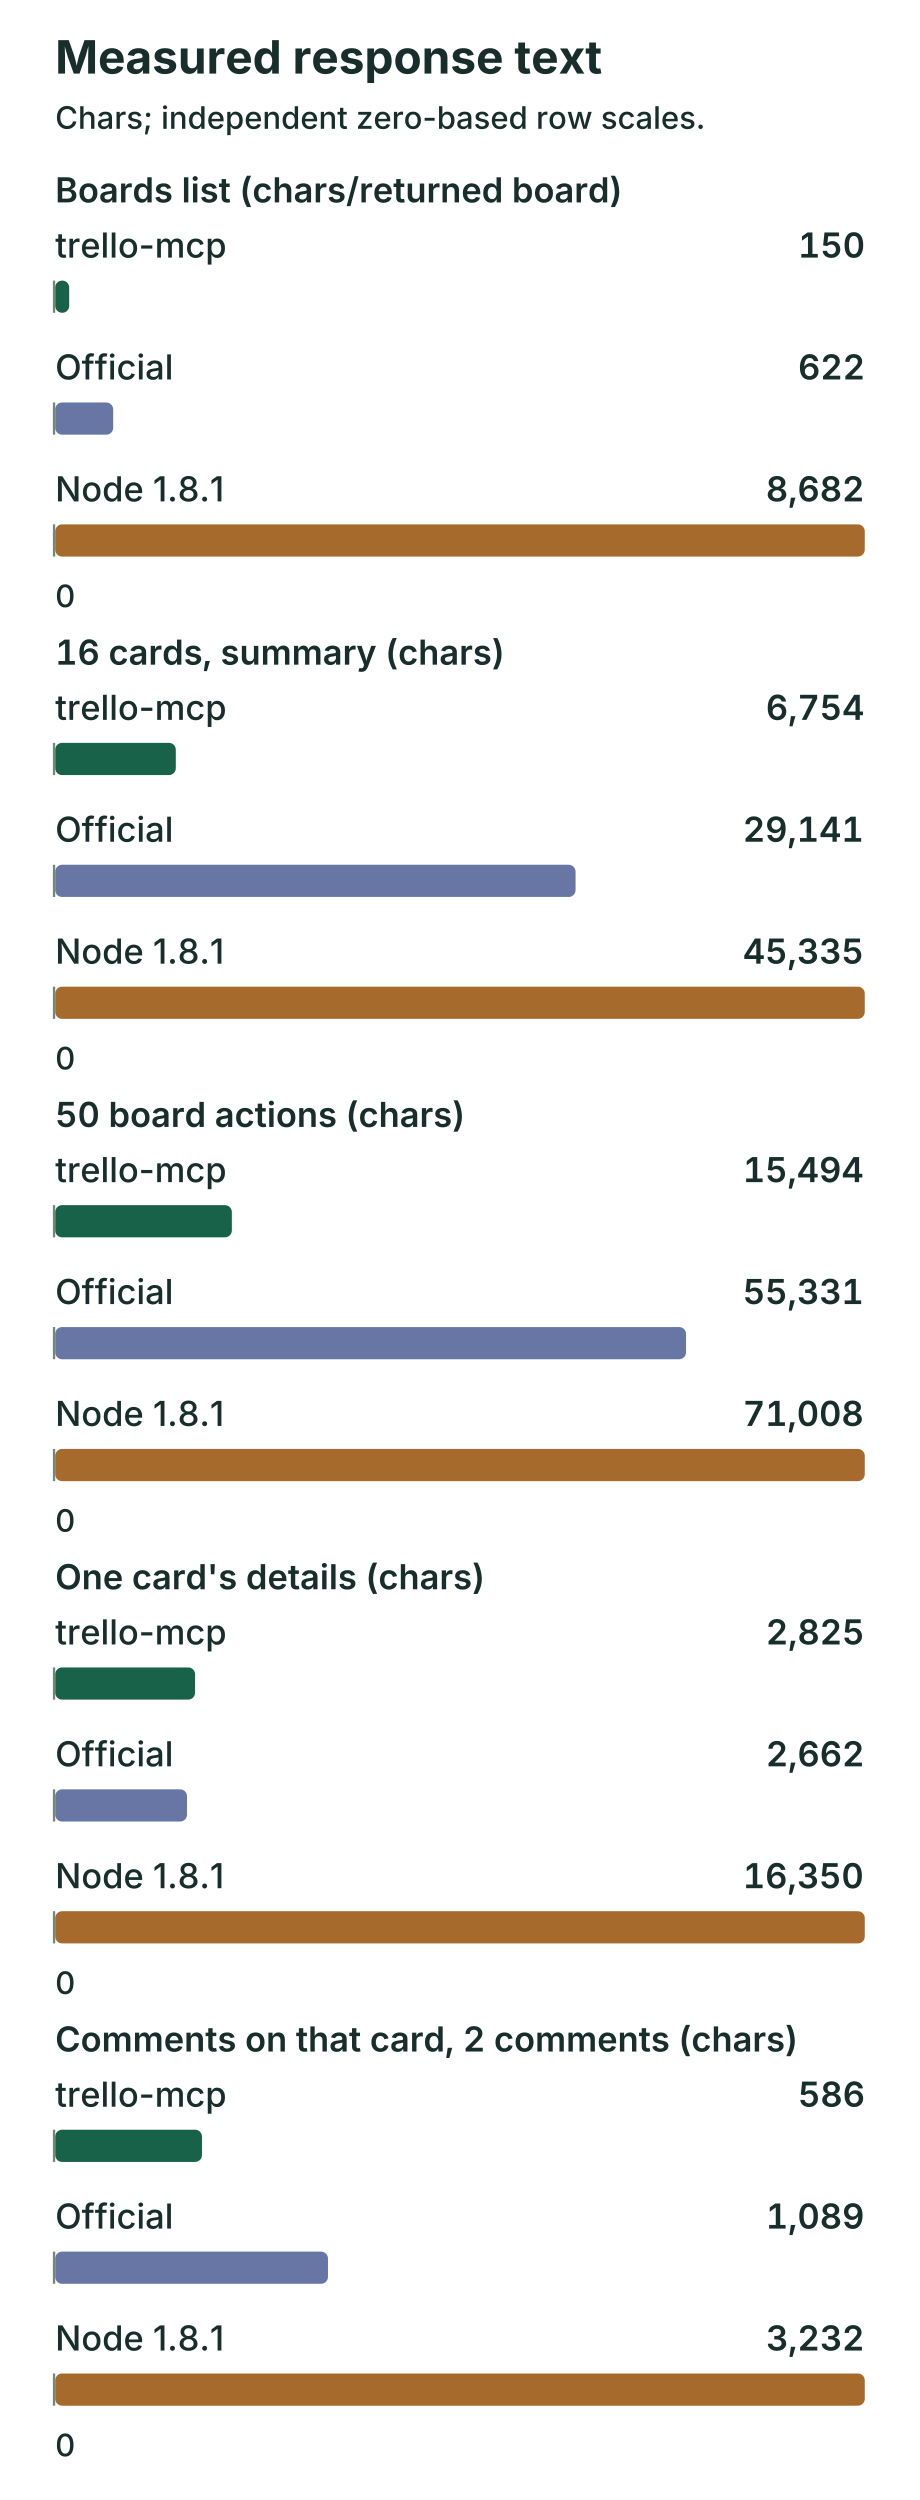
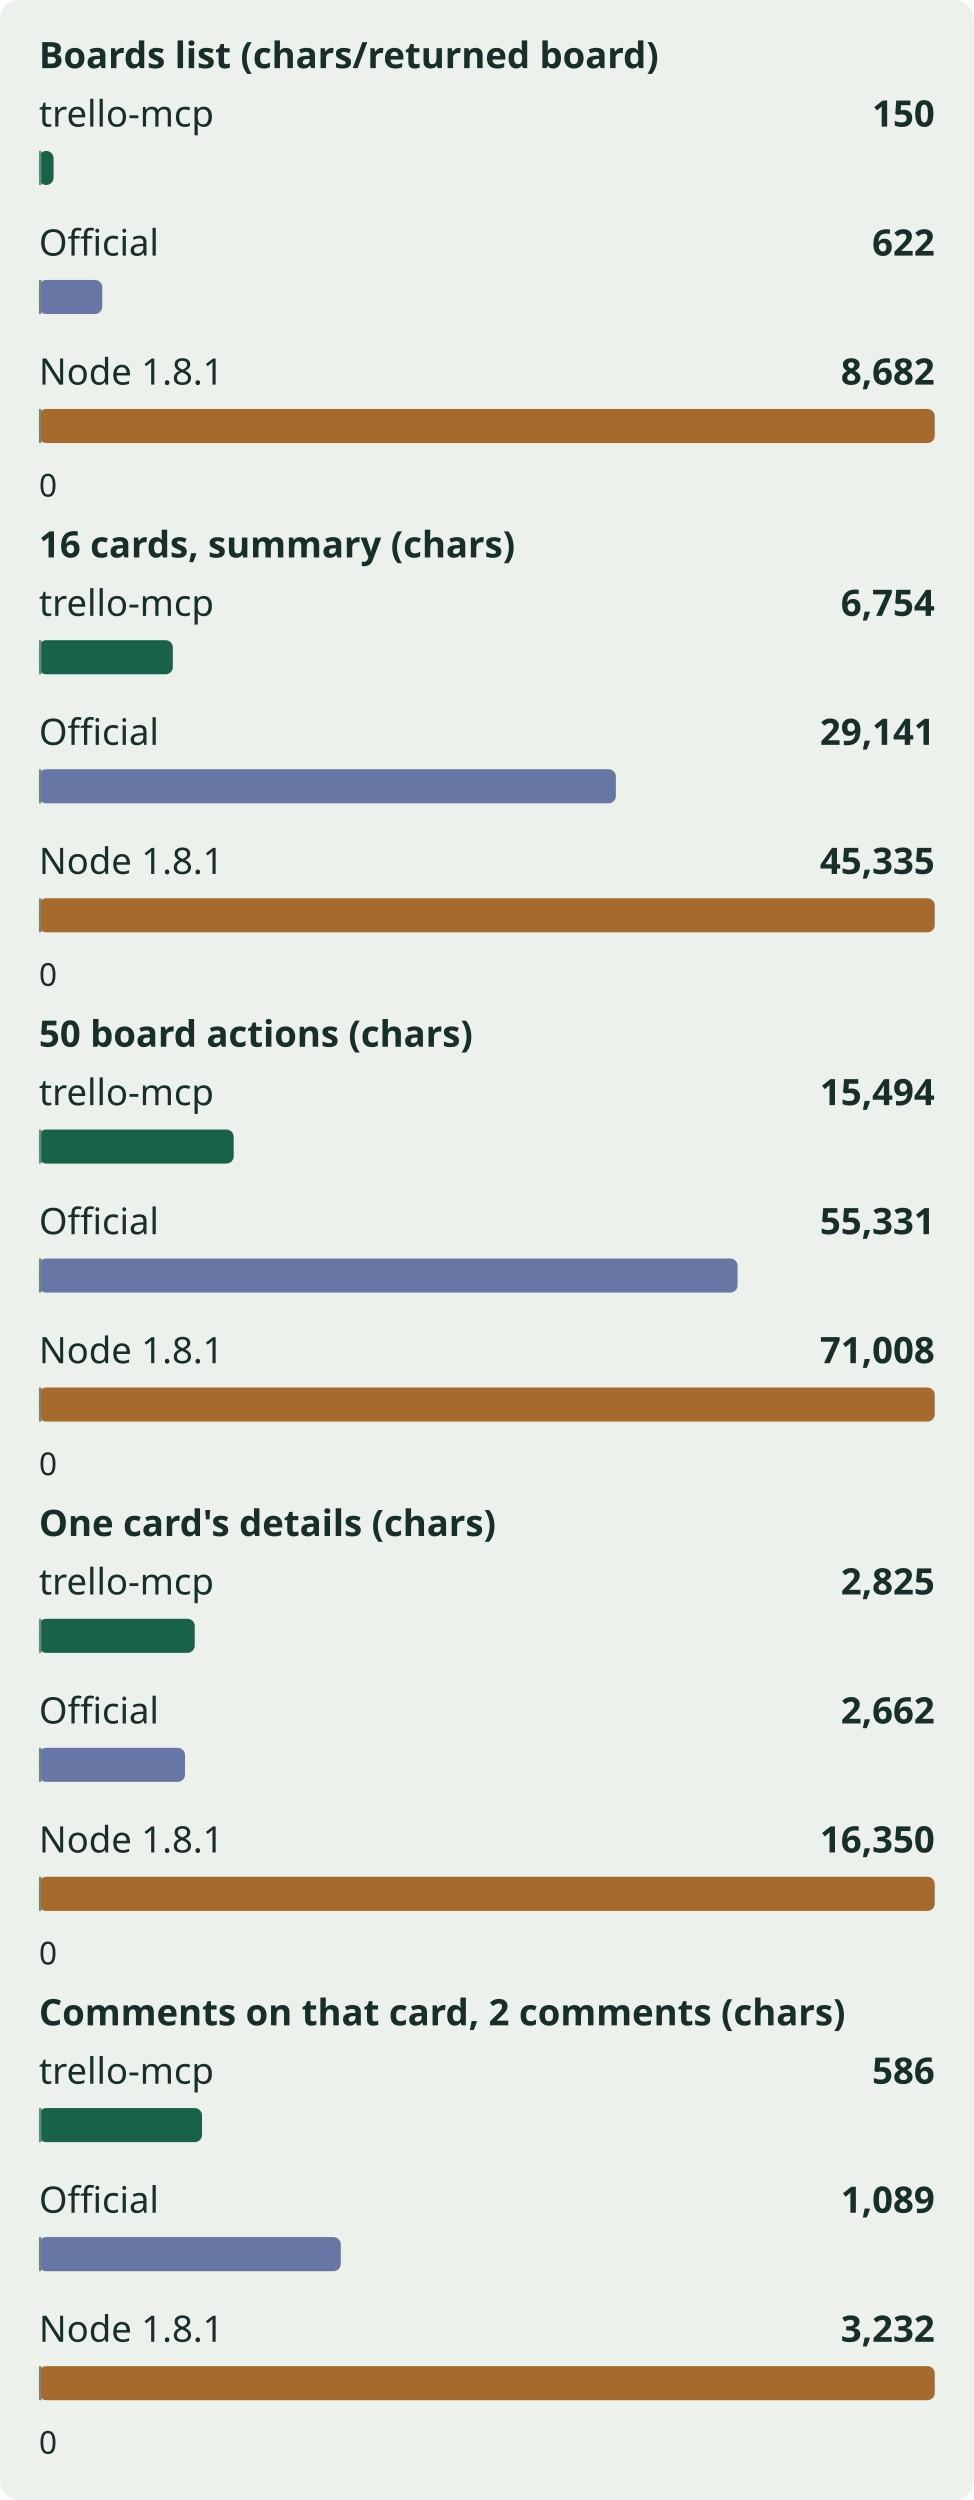
- <svg xmlns="http://www.w3.org/2000/svg" width="400" height="1087" viewBox="0 0 400 1087" role="img" aria-labelledby="title desc">
-   <style>.text,.title,.sub,.group{fill:currentColor}.axis{fill:none;stroke-width:1}svg{color:#172e2b}.s0{fill:#176249}.s1{fill:#6776a5}.s2{fill:#a56a2c}.axis{stroke:#718778}@media(prefers-color-scheme: dark){svg{color:#e4eee7}.s0{fill:#a4d6ab}.s1{fill:#aab9ef}.s2{fill:#edba7d}.axis{stroke:#6c8778}}</style>
-   <defs>
-     <path id="m2d" d="M805 724V533H143V724Z" />
-     <path id="m2e" d="M311-15q-62 0-105 42.5T163 132t43 105 105 43 104.5-43T458 132 415.5 27.5 311 -15Z" />
-     <path id="m30" d="M661-20Q401-20 257 180T113 744q0 362 144.5 564T661 1510t403.5-202T1209 744q0-363-143.5-563.5T661 -20Zm0 195q155 0 238.5 149T983 744q0 272-83.5 422T661 1316 422 1165.5 338 744t84-420T661 175Z" />
-     <path id="m31" d="M685 1490V0H459V1283H449L95 1025v229l326 236Z" />
-     <path id="m38" d="M644-20Q487-20 367.5 34t-187 148T113 397q0 94 39 174T259.5 704.5 414 773v8Q301 808 234 900.5T167 1113q0 114 61.5 203.5T398 1458t246 52q137 0 244.5-52t170-141.5T1121 1113q0-120-68-212.5T876 781v-8q83-15 151.5-68.5t109-133.5T1177 397q0-121-68.5-215T920 34 644 -20Zm0 185q137 0 218.5 68T944 412q0 115-85.5 189.5T644 676q-131 0-216-74T343 412q0-111 81-179t220-68Zm0 692q110 0 182.5 65T899 1092t-71 168-184 63q-115 0-185-63t-70-168 71-170 184-65Z" />
-     <path id="m3b" d="M125-371l88 585H450L285-371ZM336 772q-62 0-105 42.5T188 919t43 105 105 43 104.5-43T483 919 440.5 814.5 336 772Z" />
-     <path id="m43" d="M784-20Q590-20 438.5 72T200 335 113 744q0 239 87.5 410.5t239 263.5T784 1510q157 0 287-59.5t216-172T1398 1008H1169q-28 142-135.5 218T786 1302q-128 0-229-64.5t-159.5-189T339 744q0-181 58.5-305T557 251.5 786 188q140 0 247.5 76.5T1169 483h230q-23-148-106.5-261t-214-177.5T784 -20Z" />
-     <path id="m4e" d="M165 0V1490H428L989 603q35-56 82-139.5T1168 273q-8 108-11.5 206.5T1153 642v848h231V0H1120L617 793q-37 59-70.5 117T473 1040.5 379 1213q7-140 12-250t5-168V0Z" />
-     <path id="m4f" d="M786-20Q593-20 440.5 72t-240 263T113 744q0 239 87.5 410.5t240 263.5T786 1510t344.5-92 239-263.5T1457 744q0-238-87.5-409.5t-239-263T786 -20Zm0 208q127 0 227.5 64t159 188T1231 744q0 181-58.5 305.5t-159 188.5T786 1302q-128 0-229-64T397.5 1049.5 339 744q0-180 58.5-304T557 252t229-64Z" />
-     <path id="m61" d="M461-25Q354-25 268.5 14.5T133 130 83 316q0 95 37 156.5t99 97T357.5 623 513 650q148 17 215 29.5T795 751v6q0 93-54.5 144.5T581 953q-110 0-173-48T322 800L115 854q38 100 109 161t162.5 89T578 1132q67 0 143-16t143-57.5T973 940t42-198V0H802V153H791Q758 87 677.5 31T461 -25Zm49 177q89 0 153 35.5T761.5 280 796 403V546q-16-16-68.5-27.5T617 499t-92-12q-93-13-159.5-50.5T299 313q0-80 59.5-120.5T510 152Z" />
-     <path id="m62" d="M703-22Q601-22 537 12.5T436.5 93 380 175H362V0H148V1490H368V936h12q19 34 54.5 80.5t99.5 81T703 1132q134 0 239.5-68T1109 867t61-311q0-180-60-310T944.5 47 703 -22ZM654 165q96 0 160.5 52T912 358t33 200q0 110-32.5 197.5T815.5 894 654 945q-142 0-216-106.5T364 558q0-175 75-284T654 165Z" />
-     <path id="m63" d="M618-23Q460-23 343 49T161 250.5 96 553q0 174 65 304.5T343 1060t275 72q174 0 300.5-87.5T1086 802L877 752q-23 87-89.5 140.5T619 946q-101 0-167.5-53t-99-142.5T320 553q0-107 32.5-195.5t99-141.5T619 163q104 0 172 55.5T881 365l208-50Q1048 157 921 67T618 -23Z" />
-     <path id="m64" d="M564-22Q428-22 322.5 47t-166 199T96 556q0 182 61 311t166.5 197T564 1132q104 0 168-34.5t99.5-81T886 936h12v554h220V0H904V175H886q-20-36-56.5-82T729 12.5 564 -22Zm48 187q140 0 215 109t75 284q0 174-74 280.5T612 945q-97 0-161.5-51t-97-138.5T321 558q0-111 33-200t98-141 160-52Z" />
-     <path id="m65" d="M630-23Q465-23 345 48T160.5 248 96 551q0 172 63.5 303T339 1058.5 611 1132q127 0 241.5-56.5t186-180T1110 570V492H317q6-162 92-247.5T632 159q92 0 158.5 40T886 317l207-49Q1053 137 931 57T630 -23ZM318 656H892q-12 132-82.5 213T612 950q-132 0-208.5-86.5T318 656Z" />
-     <path id="m66" d="M702 1118V939H452V0H232V939H20v179H232v128q0 104 46.5 174t122 105T565 1560q66 0 113.5-10.5T749 1530l-51-178q-16 4-40 10t-58 6q-79 0-113.5-39T452 1216v-98Z" />
-     <path id="m68" d="M368 662V0H148V1490H366V917q53 111 138 163t200 52q171 0 276-107.5T1085 710V0H864V683q0 121-63 189T628 940q-112 0-186-72.5T368 662Z" />
-     <path id="m69" d="M148 0V1118H368V0ZM259 1289q-57 0-97.5 38T121 1419q0 55 40.5 93t97.5 38 98-38 41-93q0-54-41-92t-98-38Z" />
-     <path id="m6c" d="M368 1490V0H148V1490Z" />
-     <path id="m6d" d="M148 0V1118H357l5-209q43 116 129 172t186 56q109 0 181-62T963 902q42 113 138.5 174t215.5 61q99 0 179-43t127.5-128T1671 754V0H1451V732q0 112-62.5 162T1241 944q-104 0-163.5-64T1018 716V0H801V746q0 90-57.5 144T597 944q-92 0-160.5-63.5T368 695V0Z" />
-     <path id="m6e" d="M368 662V0H148V1118H358l1-215q52 118 139.5 173.5T704 1132q171 0 275.5-107.5T1084 710V0H864V683q0 121-63 189T628 940q-112 0-186-72.5T368 662Z" />
-     <path id="m6f" d="M618-23Q461-23 343.5 49T161 250.5 96 553q0 174 65 304.5T343.5 1060 618 1132q158 0 275.5-72T1076 857.5 1141 553q0-173-65-302.5T893.5 49 618 -23Zm0 186q102 0 168.5 53.5t99 142T918 553q0 107-32.5 196.5t-99 143T618 946q-101 0-167-53.5t-98.5-143T320 553q0-106 32.5-194.5t98.5-142T618 163Z" />
-     <path id="m70" d="M148-418V1118H362V936h18q19 34 54.5 80.5t99.5 81T703 1132q134 0 239.5-68T1109 867t61-311q0-180-60-310T944.5 47 703 -22Q601-22 537 12.5T436.5 93 380 175H368V-418ZM654 165q96 0 160.5 52T912 358t33 200q0 110-32.5 197.5T815.5 894 654 945q-142 0-216-106.5T364 558q0-175 75-284T654 165Z" />
-     <path id="m72" d="M148 0V1118H361V938h12q30 91 107.5 143.5T656 1134q21 0 48.5-2t44.5-4V918q-12 3-46 7.5T634 930q-115 0-190.5-70.5T368 679V0Z" />
-     <path id="m73" d="M549-23Q367-23 247.5 55.5T98 283l207 43q45-171 246-171 107 0 169.5 44.5T783 306q0 106-157 141L438 490Q130 559 130 799q0 100 55.5 175t153 116.5T563 1132q181 0 284-77.5T986 853L789 810q-21 59-73 103.5T565 958q-91 0-152-41T352 813q0-56 40.5-90.5T525 667l180-40q305-69 305-302 0-102-58.5-180.5T789 21.5 549 -23Z" />
-     <path id="m74" d="M626 1118V939H403V302q0-67 28.5-98.5T525 172q18 0 45.5 4t47.5 8L657 8Q622-4 581.5-9.5T503 -15Q351-15 267 63.5T183 284V939H20v179H183v266H403V1118Z" />
-     <path id="m77" d="M393 0 57 1118H289L412 655q23-90 49.5-197.5T514 219q26 126 52 234t51 202l123 463H960l122-463q23-91 49-198.5T1183 221q25 127 51 234t50 200l123 463h234L1304 0H1083L945 481q-25 88-49 186.5T849 867q-24-101-48-200.5T752 481L614 0Z" />
-     <path id="m7a" d="M124 0V150L726 916v10H143v192h858V956L422 202V192h599V0Z" />
-     <path id="s27" d="M232 887l-27 603H462L435 887Z" />
-     <path id="s28" d="M186 607q0 164 33 343t91 344 134 287H687q-74-156-127-324.5T478.5 922 450 607q0-132 24.5-265.5t77-285T687 -279H444Q316-67 251 158.5T186 607Z" />
-     <path id="s29" d="M77-279Q161-92 213.5 60T290 345t24 262q0 149-28.5 315t-82 334.5T77 1581H320q76-121 134-286t91-344.5T578 607q0-225-66-450.5T320 -279Z" />
-     <path id="s2c" d="M74-383l88 603H430L256-383Z" />
-     <path id="s2f" d="M742 1560 262-224H34L514 1560Z" />
-     <path id="s30" d="M663-20Q391-20 250 180.5T109 744q0 362 141.5 564T663 1510q270 0 411.5-202T1216 744q0-363-141-563.5T663 -20Zm0 224q144 0 217.5 137T954 744q0 268-73.5 405.5T663 1287q-145 0-218.5-137.5T371 744q0-266 73.5-403T663 204Z" />
-     <path id="s31" d="M193 0V218H588V1252H578L230 1002v254l327 234H853V218h318V0Z" />
-     <path id="s32" d="M158 0V192L675 701Q784 812 841 891t57 174q0 105-70.5 166T651 1292q-112 0-179-66.5T405 1044H150q0 141 64.5 246T393 1452.5 654 1510q149 0 262-56t176-153.5 63-222.5q0-82-31.5-162T1012 737 787 498L528 234V223h649V0Z" />
-     <path id="s33" d="M657-20Q500-20 378.5 33.5T187 183 113 404H382q6-92 84-146t191-54q120 0 197 62t77 161q0 102-79.5 166.5T630 658H498V864H630q116 0 189 60t73 158q0 95-63.5 152.5T660 1292q-103 0-179.5-54T401 1089H144q2 124 71.5 219t186 148.5T662 1510q149 0 259-56t170.5-149.5T1152 1098q0-126-74-211T883 775V763q156-22 239.5-116T1206 413q0-125-71-223T940 36 657 -20Z" />
-     <path id="s34" d="M84 277V490L717 1490h332V497h192V277H1049V0H793V277ZM798 497v689H786L357 509V497Z" />
-     <path id="s35" d="M648-20Q502-20 387.5 35T206 185.5 135 404H395q5-92 78-149.5T648 197q119 0 196.5 80T922 483q0 127-79.5 209.5T640 775q-68 0-132.5-25.5T405 683L163 722l78 768h862V1266H462L420 870h8q42 49 117.5 80.5T711 982q135 0 241.5-63.5t167.5-175T1181 489q0-148-68-263T925 45.5 648 -20Z" />
-     <path id="s36" d="M678-20Q571-20 470 16.5T287.5 136 158 358 110 702q0 255 71.5 435.5T384 1414t310 96q139 0 247-55t175.5-150 83.5-216H938q-21 85-84 137.5T694 1279q-156 0-240-135T370 772h11q54 97 152.5 151.5T752 978q131 0 235.5-62.5T1153 743t61-251q0-147-67-262.5T959.5 47 678 -20Zm-1 217q79 0 142 38.5t99.5 104T955 487q0 80-35.5 145t-98 103T680 773 537.5 733.5 437 628.5 400 486q0-79 36-144.5t98.5-105T677 197Z" />
-     <path id="s37" d="M257 0 891 1256v10H155v224H1169V1260L535 0Z" />
-     <path id="s38" d="M662-20Q500-20 375.5 34t-195 149T110 399q0 93 41 172T262.5 703 421 771v9Q306 806 235 898t-71 213q0 115 64.5 205t177 142T662 1510q143 0 255.5-52T1095 1316t65-205q0-121-71.5-213T904 780v-9q86-15 156.5-68T1173 571t42-172q0-121-71-216T948 34 662 -20Zm0 206q126 0 201.5 64T939 418q0 107-79 176T662 663q-121 0-199.5-69T384 418q0-104 75.5-168T662 186Zm0 679q103 0 170 61t67 159q0 97-66 156t-171 59q-106 0-171.5-59T425 1085t66.5-158.5T662 865Z" />
-     <path id="s39" d="M632-21Q492-21 383 34T207 185 124 403H388q20-86 83-139.5T632 210q155 0 239 135.5T955 719H945q-54-95-152.5-150.5T573 513q-131 0-235.5 62.5T171.5 748 110 998q0 147 67.5 264t189 184T649 1511q105-1 206-37.5T1037 1354t129-221.5T1214 789q0-256-71.5-437T940.5 75 632 -21Zm12 739q80 0 143.5 39.5T888.5 863 926 1007q0 76-36 141.5t-99 105T648 1293q-79 0-142-38.5t-99.5-104T370 1004t35.5-145.5T503 756t141-38Z" />
-     <path id="s42" d="M150 0V1490H720q161 0 267.5-50.5t160-138T1201 1103q0-136-75.5-214T941 786V771q79-4 152-48t119.5-124T1259 406q0-116-56-208T1034.5 53 751 0ZM417 223H709q148 0 213.5 57T988 426q0 100-73 168T718 662H417Zm0 632H686q106 0 177 57.5T934 1069q0 87-61 143t-181 56H417Z" />
-     <path id="s43" d="M785-20Q589-20 435 71T192 333 103 744q0 241 89.5 412.5T436 1419t349 91q163 0 296.5-61T1302 1272.5 1413 994H1144q-25 132-123 204.5T789 1271q-183 0-300.5-136.5T371 744q0-257 118-391T788 219q134 0 232.5 72.5T1144 496h270q-21-143-103-260T1095 49.5 785 -20Z" />
-     <path id="s4f" d="M788-20Q592-20 437.5 71T193 333 103 744q0 241 90 412.5T437.5 1419 788 1510q195 0 349.5-91t244-262.5T1471 744t-89.5-411.5T1137.5 71 788 -20Zm0 239q182 0 298 135t116 390q0 256-116 391.5T788 1271q-183 0-300-135.5T371 744q0-254 117-389.5T788 219Z" />
-     <path id="s61" d="M450-23Q344-23 259 15.5T125 129 76 314q0 126 61.5 195.5t159 101T502 653q146 16 211 29.5T778 754v5q0 82-50 127.5T583 932q-98 0-156-43t-78-98L108 840q49 148 177.5 220T582 1132q79 0 159.5-18.5t147.5-62 108-118T1038 747V0H789V154H779Q742 82 661 29.5T450 -23Zm67 193q120 0 191.5 69T780 401V533q-18-14-64-24.5t-97.5-18T533 478q-88-12-146.5-48T328 317q0-72 53-109.5T517 170Z" />
-     <path id="s62" d="M728-20q-96 0-159.5 32.5T467 91t-58 86H392V0H138V1490H398V933h11q19 39 56 85.5t101 80T729 1132q129 0 233.5-66t166-194.5T1190 557q0-184-60.5-313T965 47.5 728 -20ZM658 194q130 0 197.5 103.5T923 558q0 156-66.5 258T658 918q-129 0-197-98.5T393 558t69-263.5T658 194Z" />
-     <path id="s63" d="M623-23Q460-23 340 49.5t-185.5 202T89 553q0 174 65.5 304.5T340 1060t283 72q187 0 316.5-93.5T1105 781L862 730q-21 87-82 139T625 921q-136 0-203.5-105T354 554q0-103 30-186t90-131.5T625 188q96 0 157.5 54.5T865 387l243-51Q1072 169 942 73T623 -23Z" />
-     <path id="s64" d="M550-20Q418-20 313.5 47.5T149 244 89 557q0 186 61 314.5T315.5 1066 549 1132q100 0 163.5-33.5t100.5-80T870 933h11v557h260V0H886V177H870q-21-40-59-86T709.5 12.5 550 -20Zm71 214q127 0 196 100.5T886 558 817.5 819.5 621 918q-132 0-199-102T355 558q0-157 67.5-260.5T621 194Z" />
-     <path id="s65" d="M632-23Q463-23 341.5 48t-187 200T89 552q0 172 64.5 302.5t183 204T615 1132q136 0 252.5-59.5t187.5-184T1126 568V486H348q5-149 83.5-227T635 181q86 0 147.5 37T870 326l239-49Q1069 142 943.5 59.5T632 -23ZM349 663H873q-12 120-76.5 192.5T616 928q-119 0-188.5-76.5T349 663Z" />
-     <path id="s68" d="M398 655V0H138V1490H394V911q102 221 339 221 173 0 278-110t105-311V0H855V671q0 112-58 176T637 911q-104 0-171.5-67T398 655Z" />
-     <path id="s69" d="M138 0V1118H398V0ZM268 1276q-62 0-106.5 41.5T117 1419q0 59 44.5 100.5T268 1561q63 0 107.5-41.5T420 1419q0-60-44.5-101.5T268 1276Z" />
-     <path id="s6c" d="M398 1490V0H138V1490Z" />
-     <path id="s6d" d="M138 0V1118H382l8-213q44 119 130.5 175T707 1136q214 0 287-243 45 121 142 182t215 61q151 0 253-98t102-284V0H1446V714q0 104-57 152t-137 48q-95 0-149-59t-54-153V0H795V726q0 85-53 136.5T606 914q-86 0-147-58.5T398 685V0Z" />
-     <path id="s6e" d="M398 655V0H138V1118H384l3-223q100 237 346 237 173 0 277.5-110T1115 711V0H855V671q0 112-58 176T637 911q-104 0-171.5-67T398 655Z" />
-     <path id="s6f" d="M623-23Q460-23 340 49.5t-185.5 202T89 553q0 174 65.5 304.5T340 1060t283 72 283-72 186-202.5T1158 553q0-172-66-301.5T906 49.5 623 -23Zm0 211q91 0 151 49t90 132 30 185q0 103-30 186T774 872 623 921q-90 0-150-49T383.5 740 354 554q0-102 29.5-185T473 237t150-49Z" />
-     <path id="s72" d="M138 0V1118H390V931h12q30 97 105 149.5T678 1133q50 0 95-7V887q-16 4-52 8.5T650 900q-109 0-180.5-67.5T398 658V0Z" />
-     <path id="s73" d="M561-23Q368-23 242.5 59.5T88 294l243 46q44-164 235-164 96 0 152.5 38.5T775 310q0 95-151 128L433 479Q119 547 119 792q0 104 57 180t158.5 118T570 1132q190 0 300.5-79T1015 844L783 798q-20 58-70 99T573 938q-82 0-138-36.5T379 808q0-49 36.5-80.5T538 677l190-40q313-67 313-302 0-106-61-186.5T810.5 22.5 561 -23Z" />
-     <path id="s74" d="M655 1118V914H439V315q0-61 25.5-89.5T550 197q18 0 47 4.5t48 8.5L686 9Q643-4 598-9.5T512 -15Q351-15 265 65T179 293V914H20v204H179v266H439V1118Z" />
-     <path id="s75" d="M521-14Q348-14 243 96T138 407v711H398V447q0-112 58.5-176T617 207q104 0 171 67t67 189v655h261V0H869l-2 224Q767-14 521-14Z" />
-     <path id="s79" d="M127-399l61 203 31-8q88-24 147 4.5T445 -75L461-4 39 1118H317L521 510q24-73 42-145.5T597 219q19 74 38.5 146.5T680 510l211 608h275L686-144Q635-278 544-352t-243-74q-55 0-101.5 8T127 -399Z" />
-     <path id="b4d" d="M135 0V1490H603L845 806q15-47 34-123t39.5-163.5T956 351q17 80 37 167.5T1032 682t34 124l238 684h470V0H1467V703q0 56 2.5 143t5 187 3.5 194q-25-100-52.5-201T1373 840.5 1330 703L1083 0H826L575 703q-17 51-41.5 133T481 1016.5 427 1215q2-90 4.5-187.5t4.5-183T438 703V0Z" />
-     <path id="b61" d="M440-22Q280-22 174 62.5T68 313q0 125 60 196T284 613t206 43q144 14 207.5 29.5T761 756v5q0 71-45.5 110T586 910q-87 0-140-37.5T375 781L100 827q43 145 171.5 225T587 1132q120 0 228.5-38t177-121.5T1061 753V0H777V155H767Q726 77 645 27.5T440 -22Zm85 211q105 0 171.5 61T763 400V521q-18-13-58.5-22.5t-85.5-17T541 470q-83-12-134-47T356 321q0-65 47.5-98.5T525 189Z" />
-     <path id="b64" d="M537-19Q408-19 305 47.5t-163.5 195T81 557q0 191 62 319t165 192 227 64q95 0 158-32t101.5-79T853 930h10v560h300V0H868V179H853q-21-45-60-90.5T691 12 537 -19Zm92 241q114 0 177 92t63 244-62.5 243T629 892q-118 0-179-93.5T389 558q0-148 61.5-242T629 222Z" />
-     <path id="b65" d="M633-22Q462-22 338 48T147.5 247 81 553q0 173 66.5 303t187 203T618 1132q146 0 265-62t189.5-188T1143 565V481H378q5-137 76-207t184-70q79 0 135.5 33.5T854 336l272-51Q1085 146 956.5 62T633 -22ZM380 669H854q-11 109-70 173T621 906q-108 0-170-66.5T380 669Z" />
-     <path id="b6e" d="M428 647V0H128V1118H411l4-231q47 117 133 181t215 64q174 0 279-112t105-309V0H847V659q0 104-53.5 163T645 881q-96 0-156.5-61.5T428 647Z" />
-     <path id="b6f" d="M628-22Q460-22 337 50.5t-189.5 202T81 554q0 173 66.5 303T337 1059.5 628 1132t291-72.5T1108.5 857 1175 554q0-172-66.5-301.5T919 50.5 628 -22Zm0 236q120 0 181 97t61 244q0 148-61 244.5T628 896 447.5 799.5 387 555q0-147 60.5-244T628 214Z" />
-     <path id="b70" d="M128-418V1118H423V930h14q20 44 58.5 91t102 79T756 1132q124 0 227-64t164.5-192T1209 557q0-186-60-314.5T986 47.5 754 -19q-91 0-154 31T497.5 88.5 437 179h-9V-418ZM662 222q117 0 178.5 94T902 558q0 147-61 240.5T662 892q-116 0-178.5-91T421 558t63-244 178-92Z" />
-     <path id="b72" d="M128 0V1118H418V923h12q31 103 103.5 156.5T700 1133q51 0 97-10V855q-20 6-58.5 10.5T667 870q-104 0-171.5-65T428 636V0Z" />
-     <path id="b73" d="M572-22Q370-22 238.5 64T78 306l279 48q43-156 224-156 86 0 135.5 32.5T766 313q0 85-144 115L429 468Q107 534 107 785q0 161 129 254t341 93q199 0 317-81t149-217L777 787q-18 57-66 93.5T581 917q-74 0-124-31.5T407 804q0-42 32.5-71.5T551 687l201-40q320-65 320-302 0-110-64-192.5T831 24 572 -22Z" />
-     <path id="b74" d="M683 1118V889H474V327q0-104 102-104 17 0 47.5 4.5T671 236L714 11Q664-4 614.5-10T520 -16Q352-16 263 65.5T174 301V889H20v229H174v266H474V1118Z" />
-     <path id="b75" d="M513-14Q339-14 233.5 98T128 407v711H428V459q0-104 54-163t148-59q96 0 156.5 61.5T847 471v647h301V0H864l-4 232Q813 113 726.5 49.5T513 -14Z" />
-     <path id="b78" d="M42 0 402 574 64 1118H388L489 942q30-56 56.5-110.5T597 724q25 53 51.5 108T707 942l105 176h318L785 570 1146 0H824L700 211q-31 54-58 108T590 425q-24-52-49.5-106T484 211L360 0Z" />
-     <g id="n0">
-       <use href="#m74" />
-       <use href="#m72" x="697" />
-       <use href="#m65" x="1489" />
-       <use href="#m6c" x="2692" />
-       <use href="#m6c" x="3208" />
-       <use href="#m6f" x="3724" />
-       <use href="#m2d" x="4961" />
-       <use href="#m6d" x="5908" />
-       <use href="#m63" x="7727" />
-       <use href="#m70" x="8909" />
-     </g>
-     <g id="n1">
-       <use href="#m4f" />
-       <use href="#m66" x="1570" />
-       <use href="#m66" x="2347" />
-       <use href="#m69" x="3124" />
-       <use href="#m63" x="3640" />
-       <use href="#m69" x="4822" />
-       <use href="#m61" x="5338" />
-       <use href="#m6c" x="6501" />
-     </g>
-     <g id="n2">
-       <use href="#m4e" />
-       <use href="#m6f" x="1549" />
-       <use href="#m64" x="2786" />
-       <use href="#m65" x="4052" />
-       <use href="#m31" x="5801" />
-       <use href="#m2e" x="6651" />
-       <use href="#m38" x="7272" />
-       <use href="#m2e" x="8561" />
-       <use href="#m31" x="9182" />
-     </g>
-   </defs>
-   <g class="title" transform="translate(24 32)scale(.009765625 -.009765625)">
-     <use href="#b4d" />
-     <use href="#b65" x="1908" />
-     <use href="#b61" x="3128" />
-     <use href="#b73" x="4317" />
-     <use href="#b75" x="5464" />
-     <use href="#b72" x="6739" />
-     <use href="#b65" x="7573" />
-     <use href="#b64" x="8793" />
-     <use href="#b72" x="10569" />
-     <use href="#b65" x="11403" />
-     <use href="#b73" x="12623" />
-     <use href="#b70" x="13770" />
-     <use href="#b6f" x="15061" />
-     <use href="#b6e" x="16317" />
-     <use href="#b73" x="17592" />
-     <use href="#b65" x="18739" />
-     <use href="#b74" x="20444" />
-     <use href="#b65" x="21194" />
-     <use href="#b78" x="22414" />
-     <use href="#b74" x="23602" />
-   </g>
-   <g class="sub" transform="translate(24 56)scale(.006591797 -.006591797)">
-     <use href="#m43" />
-     <use href="#m68" x="1502" />
-     <use href="#m61" x="2734" />
-     <use href="#m72" x="3897" />
-     <use href="#m73" x="4689" />
-     <use href="#m3b" x="5792" />
-     <use href="#m69" x="6984" />
-     <use href="#m6e" x="7500" />
-     <use href="#m64" x="8732" />
-     <use href="#m65" x="9998" />
-     <use href="#m70" x="11201" />
-     <use href="#m65" x="12467" />
-     <use href="#m6e" x="13670" />
-     <use href="#m64" x="14902" />
-     <use href="#m65" x="16168" />
-     <use href="#m6e" x="17371" />
-     <use href="#m74" x="18603" />
-     <use href="#m7a" x="19846" />
-     <use href="#m65" x="20991" />
-     <use href="#m72" x="22194" />
-     <use href="#m6f" x="22986" />
-     <use href="#m2d" x="24223" />
-     <use href="#m62" x="25170" />
-     <use href="#m61" x="26436" />
-     <use href="#m73" x="27599" />
-     <use href="#m65" x="28702" />
-     <use href="#m64" x="29905" />
-     <use href="#m72" x="31717" />
-     <use href="#m6f" x="32509" />
-     <use href="#m77" x="33746" />
-     <use href="#m73" x="35990" />
-     <use href="#m63" x="37093" />
-     <use href="#m61" x="38275" />
-     <use href="#m6c" x="39438" />
-     <use href="#m65" x="39954" />
-     <use href="#m73" x="41157" />
-     <use href="#m2e" x="42260" />
-   </g>
-   <g class="group" transform="translate(24 88)scale(.007324219 -.007324219)">
-     <use href="#s42" />
-     <use href="#s6f" x="1350" />
-     <use href="#s61" x="2597" />
-     <use href="#s72" x="3773" />
-     <use href="#s64" x="4586" />
-     <use href="#s73" x="5864" />
-     <use href="#s6c" x="7505" />
-     <use href="#s69" x="8041" />
-     <use href="#s73" x="8577" />
-     <use href="#s74" x="9702" />
-     <use href="#s28" x="10941" />
-     <use href="#s63" x="11705" />
-     <use href="#s68" x="12898" />
-     <use href="#s61" x="14152" />
-     <use href="#s72" x="15328" />
-     <use href="#s73" x="16141" />
-     <use href="#s2f" x="17266" />
-     <use href="#s72" x="18042" />
-     <use href="#s65" x="18855" />
-     <use href="#s74" x="20066" />
-     <use href="#s75" x="20789" />
-     <use href="#s72" x="22043" />
-     <use href="#s6e" x="22856" />
-     <use href="#s65" x="24109" />
-     <use href="#s64" x="25320" />
-     <use href="#s62" x="27114" />
-     <use href="#s6f" x="28392" />
-     <use href="#s61" x="29639" />
-     <use href="#s72" x="30815" />
-     <use href="#s64" x="31628" />
-     <use href="#s29" x="32906" />
-   </g>
-   <g class="text" transform="translate(24 112)scale(.007324219 -.007324219)">
-     <use href="#n0" />
-   </g>
-   <g class="text" transform="translate(347 112)scale(.007324219 -.007324219)">
-     <use href="#s31" />
-     <use href="#s35" x="1325" />
-     <use href="#s30" x="2650" />
-   </g>
-   <rect class="s0" x="24" y="122" width="6.082" height="14" rx="3" />
-   <g class="text" transform="translate(24 165)scale(.007324219 -.007324219)">
-     <use href="#n1" />
-   </g>
-   <g class="text" transform="translate(347 165)scale(.007324219 -.007324219)">
-     <use href="#s36" />
-     <use href="#s32" x="1325" />
-     <use href="#s32" x="2650" />
-   </g>
-   <rect class="s1" x="24" y="175" width="25.218" height="14" rx="3" />
-   <g class="text" transform="translate(24 218)scale(.007324219 -.007324219)">
-     <use href="#n2" />
-   </g>
-   <g class="text" transform="translate(333 218)scale(.007324219 -.007324219)">
-     <use href="#s38" />
-     <use href="#s2c" x="1325" />
-     <use href="#s36" x="1875" />
-     <use href="#s38" x="3200" />
-     <use href="#s32" x="4525" />
-   </g>
-   <rect class="s2" x="24" y="228" width="352.000" height="14" rx="3" />
-   <path class="axis" d="M23.5 122v14M23.5 175v14M23.5 228v14" />
-   <g class="sub" transform="translate(24 264)scale(.006591797 -.006591797)">
-     <use href="#m30" />
-   </g>
-   <g class="group" transform="translate(24 289)scale(.007324219 -.007324219)">
-     <use href="#s31" />
-     <use href="#s36" x="1325" />
-     <use href="#s63" x="3166" />
-     <use href="#s61" x="4359" />
-     <use href="#s72" x="5535" />
-     <use href="#s64" x="6348" />
-     <use href="#s73" x="7626" />
-     <use href="#s2c" x="8751" />
-     <use href="#s73" x="9817" />
-     <use href="#s75" x="10942" />
-     <use href="#s6d" x="12196" />
-     <use href="#s6d" x="14040" />
-     <use href="#s61" x="15884" />
-     <use href="#s72" x="17060" />
-     <use href="#s79" x="17873" />
-     <use href="#s28" x="19594" />
-     <use href="#s63" x="20358" />
-     <use href="#s68" x="21551" />
-     <use href="#s61" x="22805" />
-     <use href="#s72" x="23981" />
-     <use href="#s73" x="24794" />
-     <use href="#s29" x="25919" />
-   </g>
-   <g class="text" transform="translate(24 313)scale(.007324219 -.007324219)">
-     <use href="#n0" />
-   </g>
-   <g class="text" transform="translate(333 313)scale(.007324219 -.007324219)">
-     <use href="#s36" />
-     <use href="#s2c" x="1325" />
-     <use href="#s37" x="1875" />
-     <use href="#s35" x="3200" />
-     <use href="#s34" x="4525" />
-   </g>
-   <rect class="s0" x="24" y="323" width="52.441" height="14" rx="3" />
-   <g class="text" transform="translate(24 366)scale(.007324219 -.007324219)">
-     <use href="#n1" />
-   </g>
-   <g class="text" transform="translate(323 366)scale(.007324219 -.007324219)">
-     <use href="#s32" />
-     <use href="#s39" x="1325" />
-     <use href="#s2c" x="2650" />
-     <use href="#s31" x="3200" />
-     <use href="#s34" x="4525" />
-     <use href="#s31" x="5850" />
-   </g>
-   <rect class="s1" x="24" y="376" width="226.263" height="14" rx="3" />
-   <g class="text" transform="translate(24 419)scale(.007324219 -.007324219)">
-     <use href="#n2" />
-   </g>
-   <g class="text" transform="translate(323 419)scale(.007324219 -.007324219)">
-     <use href="#s34" />
-     <use href="#s35" x="1325" />
-     <use href="#s2c" x="2650" />
-     <use href="#s33" x="3200" />
-     <use href="#s33" x="4525" />
-     <use href="#s35" x="5850" />
-   </g>
-   <rect class="s2" x="24" y="429" width="352.000" height="14" rx="3" />
-   <path class="axis" d="M23.5 323v14M23.5 376v14M23.5 429v14" />
-   <g class="sub" transform="translate(24 465)scale(.006591797 -.006591797)">
-     <use href="#m30" />
-   </g>
-   <g class="group" transform="translate(24 490)scale(.007324219 -.007324219)">
-     <use href="#s35" />
-     <use href="#s30" x="1325" />
-     <use href="#s62" x="3166" />
-     <use href="#s6f" x="4444" />
-     <use href="#s61" x="5691" />
-     <use href="#s72" x="6867" />
-     <use href="#s64" x="7680" />
-     <use href="#s61" x="9474" />
-     <use href="#s63" x="10650" />
-     <use href="#s74" x="11843" />
-     <use href="#s69" x="12566" />
-     <use href="#s6f" x="13102" />
-     <use href="#s6e" x="14349" />
-     <use href="#s73" x="15602" />
-     <use href="#s28" x="17243" />
-     <use href="#s63" x="18007" />
-     <use href="#s68" x="19200" />
-     <use href="#s61" x="20454" />
-     <use href="#s72" x="21630" />
-     <use href="#s73" x="22443" />
-     <use href="#s29" x="23568" />
-   </g>
-   <g class="text" transform="translate(24 514)scale(.007324219 -.007324219)">
-     <use href="#n0" />
-   </g>
-   <g class="text" transform="translate(323 514)scale(.007324219 -.007324219)">
-     <use href="#s31" />
-     <use href="#s35" x="1325" />
-     <use href="#s2c" x="2650" />
-     <use href="#s34" x="3200" />
-     <use href="#s39" x="4525" />
-     <use href="#s34" x="5850" />
-   </g>
-   <rect class="s0" x="24" y="524" width="76.807" height="14" rx="3" />
-   <g class="text" transform="translate(24 567)scale(.007324219 -.007324219)">
-     <use href="#n1" />
-   </g>
-   <g class="text" transform="translate(323 567)scale(.007324219 -.007324219)">
-     <use href="#s35" />
-     <use href="#s35" x="1325" />
-     <use href="#s2c" x="2650" />
-     <use href="#s33" x="3200" />
-     <use href="#s33" x="4525" />
-     <use href="#s31" x="5850" />
-   </g>
-   <rect class="s1" x="24" y="577" width="274.286" height="14" rx="3" />
-   <g class="text" transform="translate(24 620)scale(.007324219 -.007324219)">
-     <use href="#n2" />
-   </g>
-   <g class="text" transform="translate(323 620)scale(.007324219 -.007324219)">
-     <use href="#s37" />
-     <use href="#s31" x="1325" />
-     <use href="#s2c" x="2650" />
-     <use href="#s30" x="3200" />
-     <use href="#s30" x="4525" />
-     <use href="#s38" x="5850" />
-   </g>
-   <rect class="s2" x="24" y="630" width="352.000" height="14" rx="3" />
-   <path class="axis" d="M23.5 524v14M23.5 577v14M23.5 630v14" />
-   <g class="sub" transform="translate(24 666)scale(.006591797 -.006591797)">
-     <use href="#m30" />
-   </g>
-   <g class="group" transform="translate(24 691)scale(.007324219 -.007324219)">
-     <use href="#s4f" />
-     <use href="#s6e" x="1574" />
-     <use href="#s65" x="2827" />
-     <use href="#s63" x="4554" />
-     <use href="#s61" x="5747" />
-     <use href="#s72" x="6923" />
-     <use href="#s64" x="7736" />
-     <use href="#s27" x="9014" />
-     <use href="#s73" x="9681" />
-     <use href="#s64" x="11322" />
-     <use href="#s65" x="12600" />
-     <use href="#s74" x="13811" />
-     <use href="#s61" x="14534" />
-     <use href="#s69" x="15710" />
-     <use href="#s6c" x="16246" />
-     <use href="#s73" x="16782" />
-     <use href="#s28" x="18423" />
-     <use href="#s63" x="19187" />
-     <use href="#s68" x="20380" />
-     <use href="#s61" x="21634" />
-     <use href="#s72" x="22810" />
-     <use href="#s73" x="23623" />
-     <use href="#s29" x="24748" />
-   </g>
-   <g class="text" transform="translate(24 715)scale(.007324219 -.007324219)">
-     <use href="#n0" />
-   </g>
-   <g class="text" transform="translate(333 715)scale(.007324219 -.007324219)">
-     <use href="#s32" />
-     <use href="#s2c" x="1325" />
-     <use href="#s38" x="1875" />
-     <use href="#s32" x="3200" />
-     <use href="#s35" x="4525" />
-   </g>
-   <rect class="s0" x="24" y="725" width="60.820" height="14" rx="3" />
-   <g class="text" transform="translate(24 768)scale(.007324219 -.007324219)">
-     <use href="#n1" />
-   </g>
-   <g class="text" transform="translate(333 768)scale(.007324219 -.007324219)">
-     <use href="#s32" />
-     <use href="#s2c" x="1325" />
-     <use href="#s36" x="1875" />
-     <use href="#s36" x="3200" />
-     <use href="#s32" x="4525" />
-   </g>
-   <rect class="s1" x="24" y="778" width="57.310" height="14" rx="3" />
-   <g class="text" transform="translate(24 821)scale(.007324219 -.007324219)">
-     <use href="#n2" />
-   </g>
-   <g class="text" transform="translate(323 821)scale(.007324219 -.007324219)">
-     <use href="#s31" />
-     <use href="#s36" x="1325" />
-     <use href="#s2c" x="2650" />
-     <use href="#s33" x="3200" />
-     <use href="#s35" x="4525" />
-     <use href="#s30" x="5850" />
-   </g>
-   <rect class="s2" x="24" y="831" width="352.000" height="14" rx="3" />
-   <path class="axis" d="M23.5 725v14M23.5 778v14M23.5 831v14" />
-   <g class="sub" transform="translate(24 867)scale(.006591797 -.006591797)">
-     <use href="#m30" />
-   </g>
-   <g class="group" transform="translate(24 892)scale(.007324219 -.007324219)">
-     <use href="#s43" />
-     <use href="#s6f" x="1509" />
-     <use href="#s6d" x="2756" />
-     <use href="#s6d" x="4600" />
-     <use href="#s65" x="6444" />
-     <use href="#s6e" x="7655" />
-     <use href="#s74" x="8908" />
-     <use href="#s73" x="9631" />
-     <use href="#s6f" x="11272" />
-     <use href="#s6e" x="12519" />
-     <use href="#s74" x="14288" />
-     <use href="#s68" x="15011" />
-     <use href="#s61" x="16265" />
-     <use href="#s74" x="17441" />
-     <use href="#s63" x="18680" />
-     <use href="#s61" x="19873" />
-     <use href="#s72" x="21049" />
-     <use href="#s64" x="21862" />
-     <use href="#s2c" x="23140" />
-     <use href="#s32" x="24206" />
-     <use href="#s63" x="26047" />
-     <use href="#s6f" x="27240" />
-     <use href="#s6d" x="28487" />
-     <use href="#s6d" x="30331" />
-     <use href="#s65" x="32175" />
-     <use href="#s6e" x="33386" />
-     <use href="#s74" x="34639" />
-     <use href="#s73" x="35362" />
-     <use href="#s28" x="37003" />
-     <use href="#s63" x="37767" />
-     <use href="#s68" x="38960" />
-     <use href="#s61" x="40214" />
-     <use href="#s72" x="41390" />
-     <use href="#s73" x="42203" />
-     <use href="#s29" x="43328" />
-   </g>
-   <g class="text" transform="translate(24 916)scale(.007324219 -.007324219)">
-     <use href="#n0" />
-   </g>
-   <g class="text" transform="translate(347 916)scale(.007324219 -.007324219)">
-     <use href="#s35" />
-     <use href="#s38" x="1325" />
-     <use href="#s36" x="2650" />
-   </g>
-   <rect class="s0" x="24" y="926" width="63.822" height="14" rx="3" />
-   <g class="text" transform="translate(24 969)scale(.007324219 -.007324219)">
-     <use href="#n1" />
-   </g>
-   <g class="text" transform="translate(333 969)scale(.007324219 -.007324219)">
-     <use href="#s31" />
-     <use href="#s2c" x="1325" />
-     <use href="#s30" x="1875" />
-     <use href="#s38" x="3200" />
-     <use href="#s39" x="4525" />
-   </g>
-   <rect class="s1" x="24" y="979" width="118.604" height="14" rx="3" />
-   <g class="text" transform="translate(24 1022)scale(.007324219 -.007324219)">
-     <use href="#n2" />
-   </g>
-   <g class="text" transform="translate(333 1022)scale(.007324219 -.007324219)">
-     <use href="#s33" />
-     <use href="#s2c" x="1325" />
-     <use href="#s32" x="1875" />
-     <use href="#s33" x="3200" />
-     <use href="#s32" x="4525" />
-   </g>
-   <rect class="s2" x="24" y="1032" width="352.000" height="14" rx="3" />
-   <path class="axis" d="M23.5 926v14M23.5 979v14M23.5 1032v14" />
-   <g class="sub" transform="translate(24 1068)scale(.006591797 -.006591797)">
-     <use href="#m30" />
-   </g>
+ <svg xmlns="http://www.w3.org/2000/svg" width="400" height="1027" viewBox="0 0 400 1027" role="img" aria-labelledby="title desc">
+   <style>svg{font-family:-apple-system,BlinkMacSystemFont,"Segoe UI","Noto Sans",Helvetica,Arial,sans-serif;font-size:15px;font-weight:500}text{fill:currentColor}.value,.group{font-weight:600}.value{font-variant-numeric:tabular-nums}.zero{font-size:13px}.axis{fill:none;stroke-width:1}svg{color:#172e2b}.panel{fill:#edf1eb}.s0{fill:#176249}.s1{fill:#6776a5}.s2{fill:#a56a2c}.axis{stroke:#718778}@media(prefers-color-scheme: dark){svg{color:#e4eee7}.panel{fill:#20322d}.s0{fill:#a4d6ab}.s1{fill:#aab9ef}.s2{fill:#edba7d}.axis{stroke:#6c8778}}</style>
+   <rect class="panel" x="0" y="0" width="400" height="1027" rx="8" />
+   <text x="16" y="28" class="group">Boards list (chars/returned board)</text>
+   <text x="16" y="52" class="name">trello-mcp</text>
+   <text x="384" y="52" class="value" text-anchor="end">150</text>
+   <rect class="s0" x="16" y="62" width="6" height="14" rx="3" />
+   <text x="16" y="105" class="name">Official</text>
+   <text x="384" y="105" class="value" text-anchor="end">622</text>
+   <rect class="s1" x="16" y="115" width="26" height="14" rx="3" />
+   <text x="16" y="158" class="name">Node 1.8.1</text>
+   <text x="384" y="158" class="value" text-anchor="end">8,682</text>
+   <rect class="s2" x="16" y="168" width="368" height="14" rx="3" />
+   <path class="axis" d="M16.5 62v14M16.5 115v14M16.5 168v14" />
+   <text x="16" y="204" class="zero">0</text>
+   <text x="16" y="229" class="group">16 cards, summary (chars)</text>
+   <text x="16" y="253" class="name">trello-mcp</text>
+   <text x="384" y="253" class="value" text-anchor="end">6,754</text>
+   <rect class="s0" x="16" y="263" width="55" height="14" rx="3" />
+   <text x="16" y="306" class="name">Official</text>
+   <text x="384" y="306" class="value" text-anchor="end">29,141</text>
+   <rect class="s1" x="16" y="316" width="237" height="14" rx="3" />
+   <text x="16" y="359" class="name">Node 1.8.1</text>
+   <text x="384" y="359" class="value" text-anchor="end">45,335</text>
+   <rect class="s2" x="16" y="369" width="368" height="14" rx="3" />
+   <path class="axis" d="M16.5 263v14M16.5 316v14M16.5 369v14" />
+   <text x="16" y="405" class="zero">0</text>
+   <text x="16" y="430" class="group">50 board actions (chars)</text>
+   <text x="16" y="454" class="name">trello-mcp</text>
+   <text x="384" y="454" class="value" text-anchor="end">15,494</text>
+   <rect class="s0" x="16" y="464" width="80" height="14" rx="3" />
+   <text x="16" y="507" class="name">Official</text>
+   <text x="384" y="507" class="value" text-anchor="end">55,331</text>
+   <rect class="s1" x="16" y="517" width="287" height="14" rx="3" />
+   <text x="16" y="560" class="name">Node 1.8.1</text>
+   <text x="384" y="560" class="value" text-anchor="end">71,008</text>
+   <rect class="s2" x="16" y="570" width="368" height="14" rx="3" />
+   <path class="axis" d="M16.5 464v14M16.5 517v14M16.5 570v14" />
+   <text x="16" y="606" class="zero">0</text>
+   <text x="16" y="631" class="group">One card's details (chars)</text>
+   <text x="16" y="655" class="name">trello-mcp</text>
+   <text x="384" y="655" class="value" text-anchor="end">2,825</text>
+   <rect class="s0" x="16" y="665" width="64" height="14" rx="3" />
+   <text x="16" y="708" class="name">Official</text>
+   <text x="384" y="708" class="value" text-anchor="end">2,662</text>
+   <rect class="s1" x="16" y="718" width="60" height="14" rx="3" />
+   <text x="16" y="761" class="name">Node 1.8.1</text>
+   <text x="384" y="761" class="value" text-anchor="end">16,350</text>
+   <rect class="s2" x="16" y="771" width="368" height="14" rx="3" />
+   <path class="axis" d="M16.5 665v14M16.5 718v14M16.5 771v14" />
+   <text x="16" y="807" class="zero">0</text>
+   <text x="16" y="832" class="group">Comments on that card, 2 comments (chars)</text>
+   <text x="16" y="856" class="name">trello-mcp</text>
+   <text x="384" y="856" class="value" text-anchor="end">586</text>
+   <rect class="s0" x="16" y="866" width="67" height="14" rx="3" />
+   <text x="16" y="909" class="name">Official</text>
+   <text x="384" y="909" class="value" text-anchor="end">1,089</text>
+   <rect class="s1" x="16" y="919" width="124" height="14" rx="3" />
+   <text x="16" y="962" class="name">Node 1.8.1</text>
+   <text x="384" y="962" class="value" text-anchor="end">3,232</text>
+   <rect class="s2" x="16" y="972" width="368" height="14" rx="3" />
+   <path class="axis" d="M16.5 866v14M16.5 919v14M16.5 972v14" />
+   <text x="16" y="1008" class="zero">0</text>
</svg>
